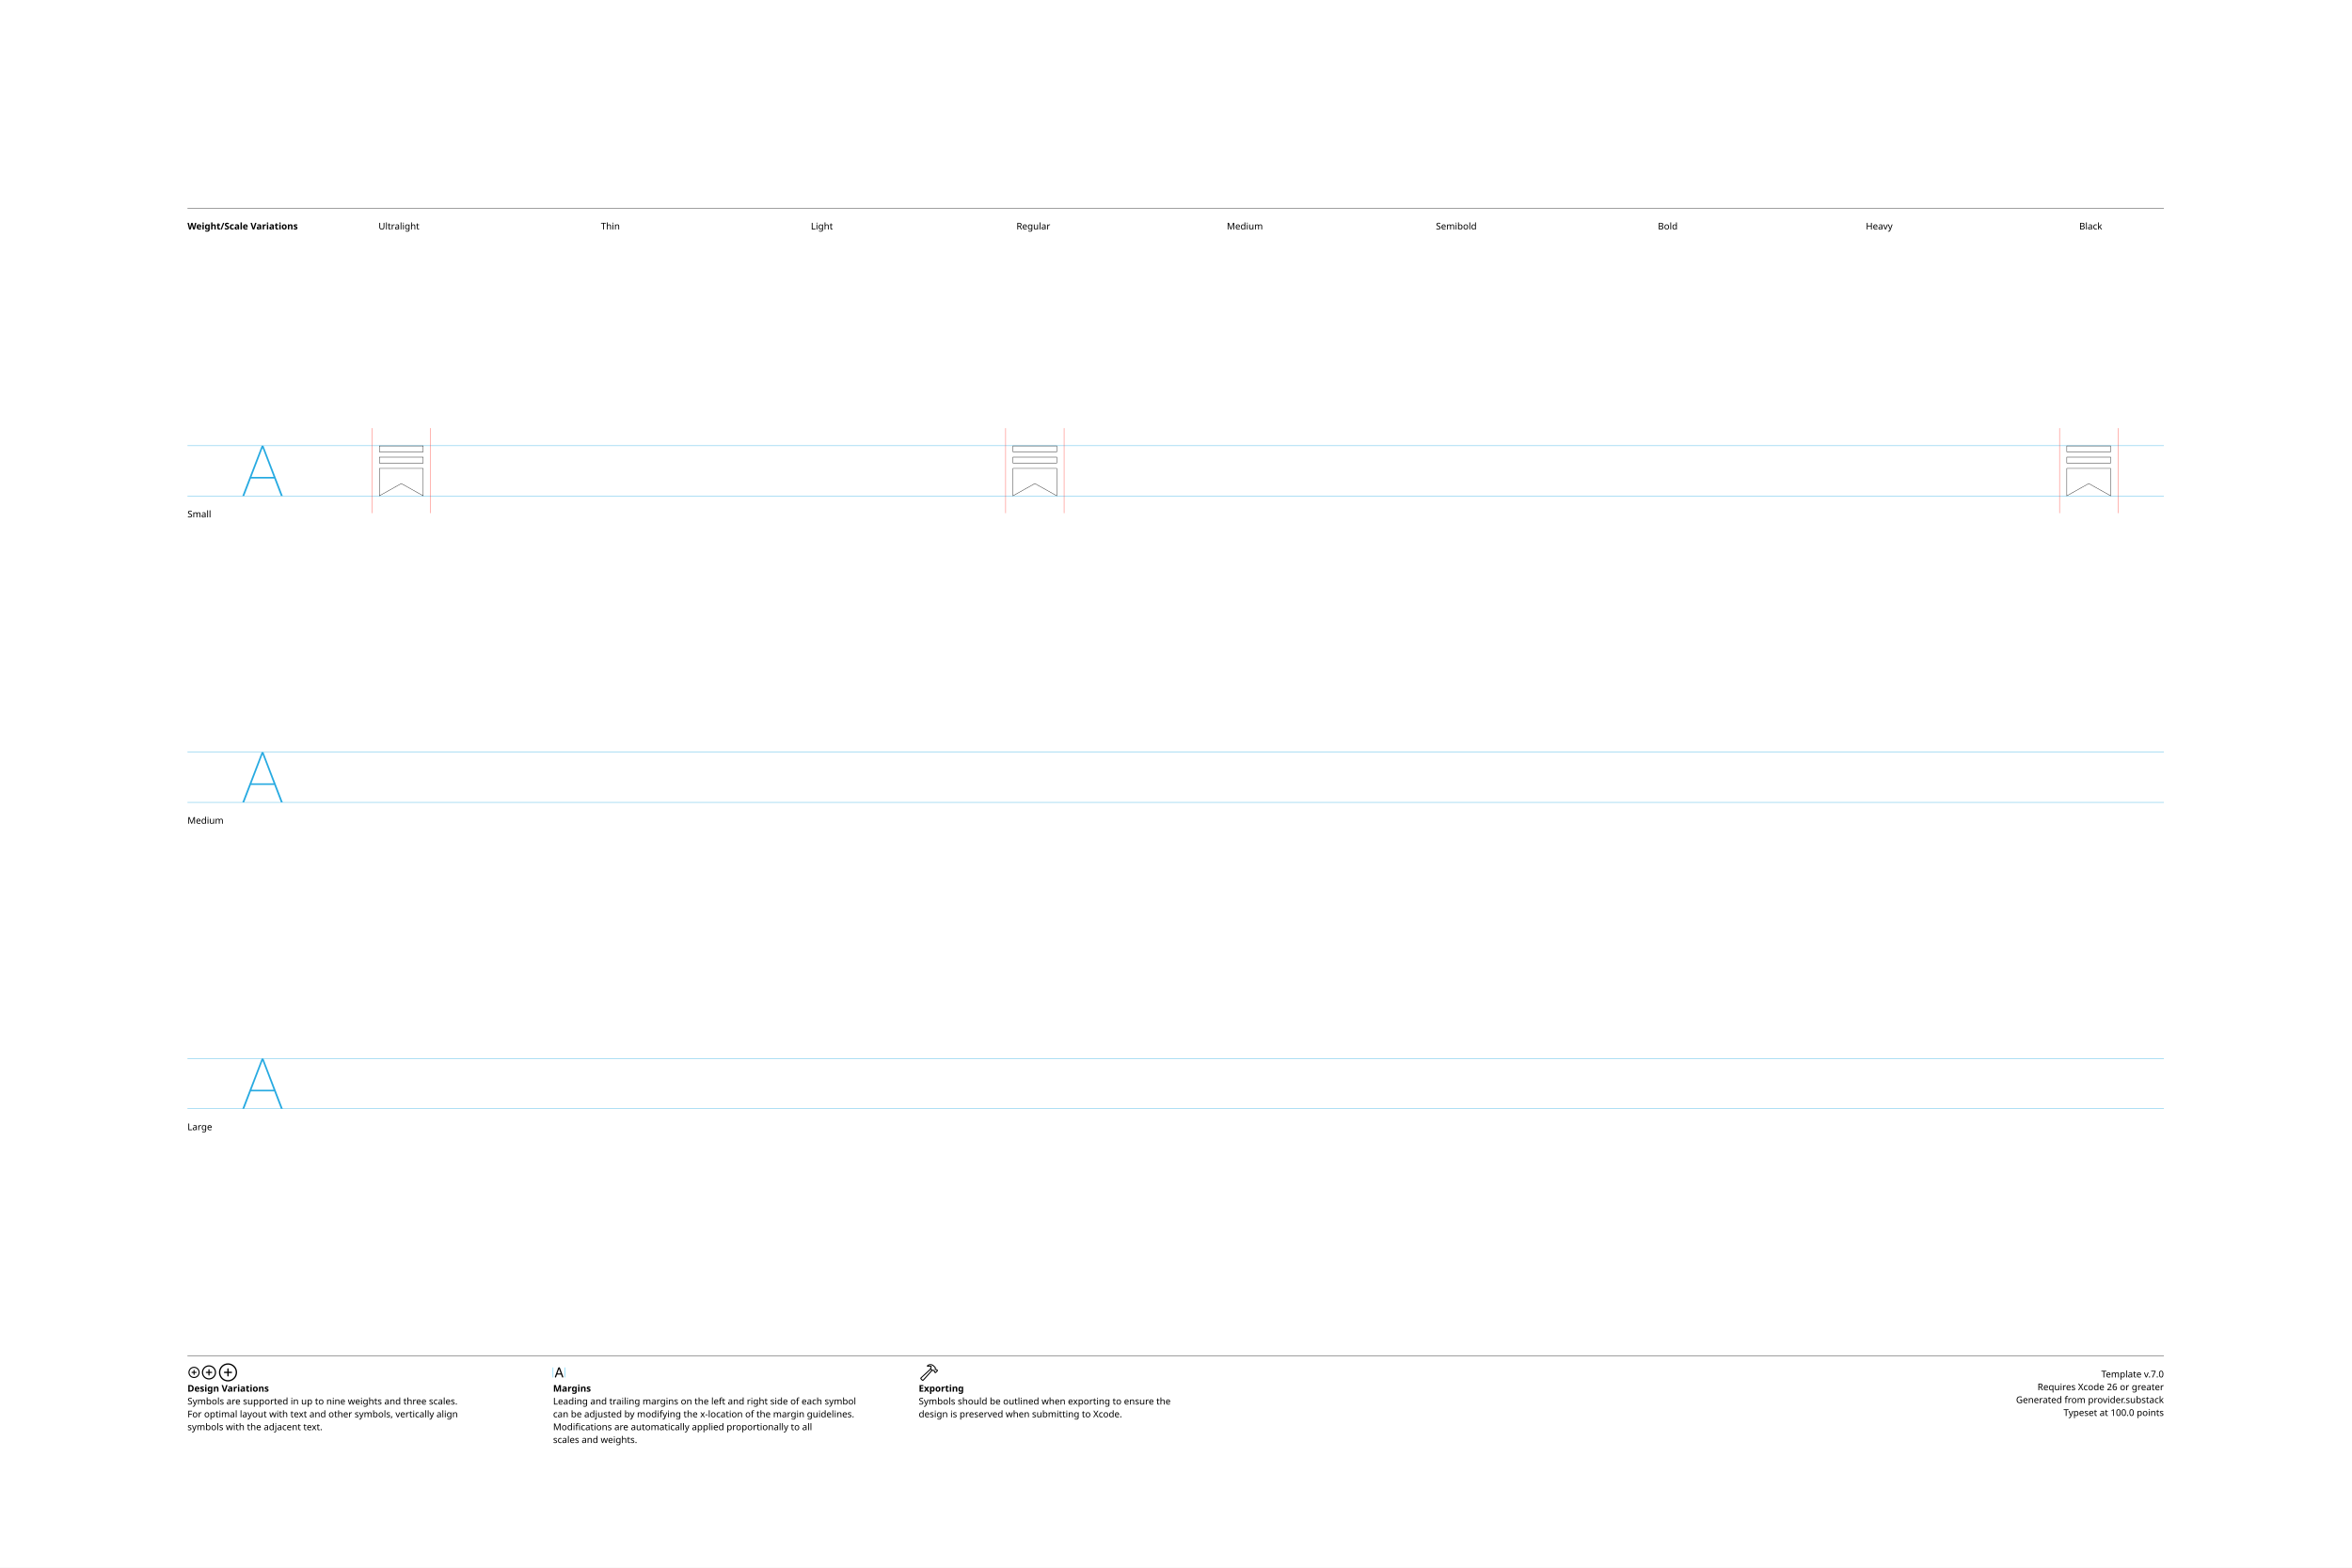
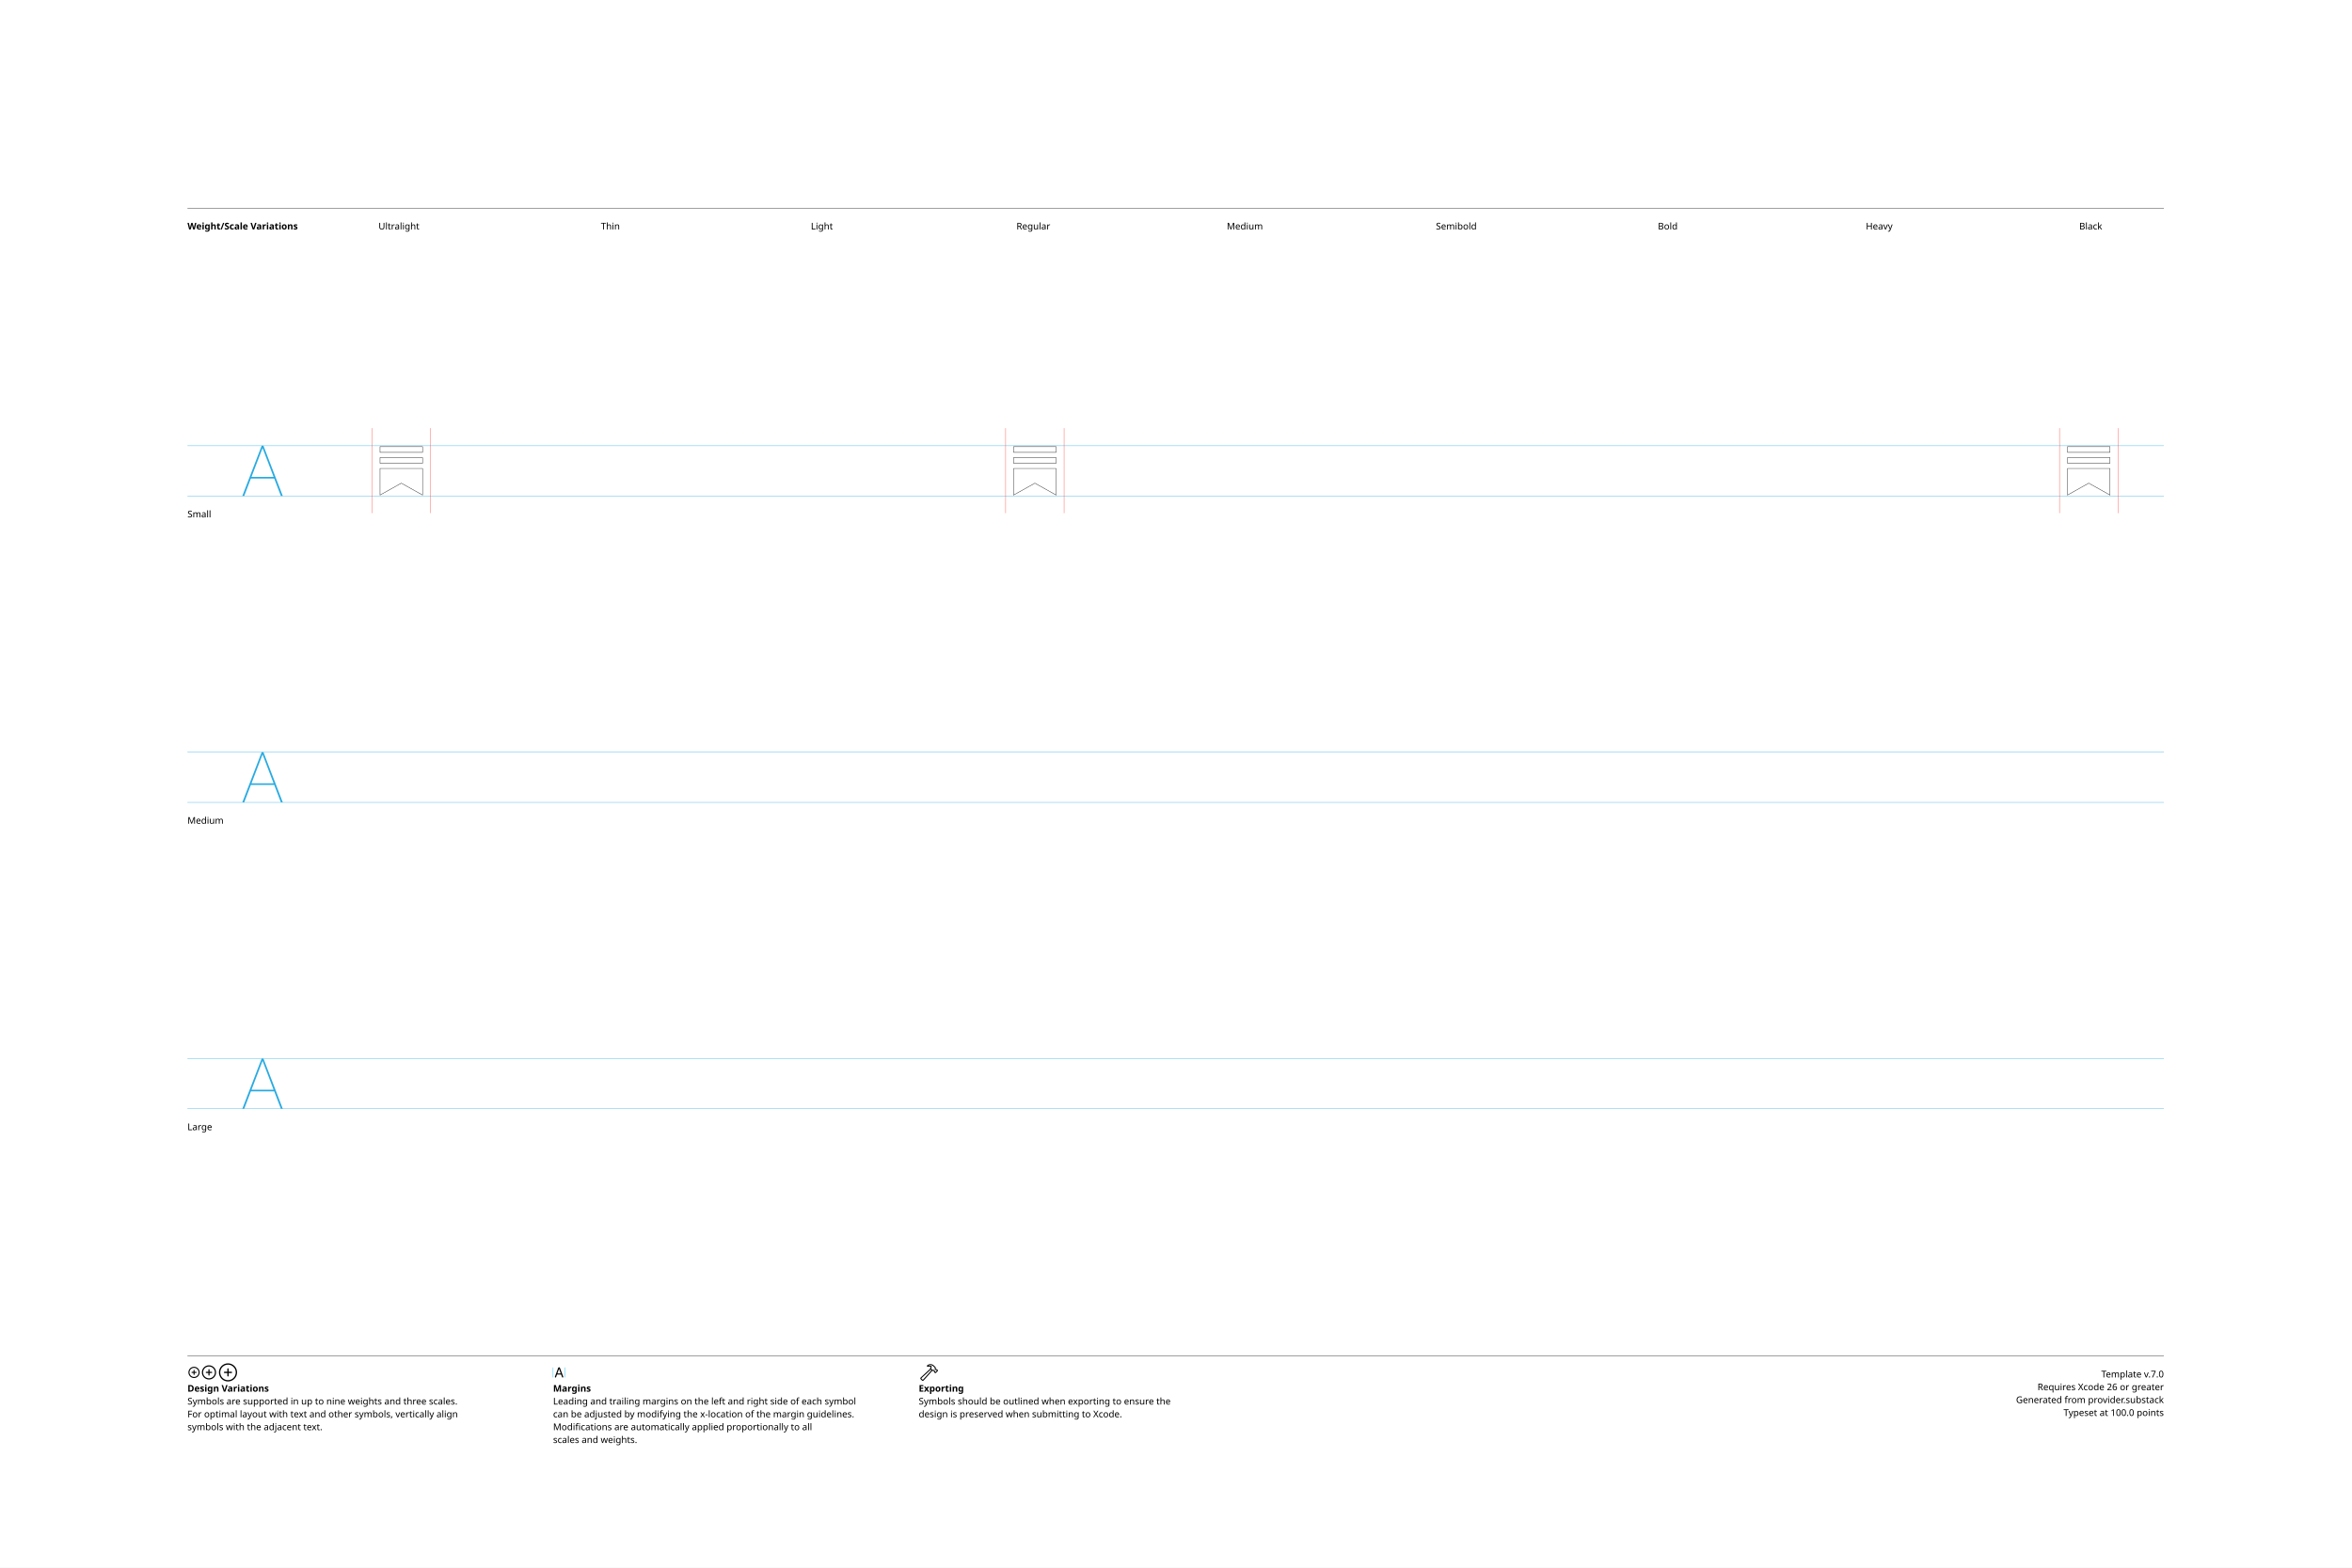
<svg xmlns="http://www.w3.org/2000/svg" version="1.1" viewBox="0 0 3300 2200">
  <style>.defaults {-sfsymbols-variable-value-mode:color;-sfsymbols-draw-reverses-motion-groups:false}

.monochrome-0 {-sfsymbols-motion-group:0}

.multicolor-0:tintColor {-sfsymbols-motion-group:0}

.hierarchical-0:primary {-sfsymbols-motion-group:0}

.SFSymbolsPreviewWireframe {fill:none;opacity:1.0;stroke:black;stroke-width:0.5}
</style>
  <g id="Notes">
    <rect height="2200" id="artboard" style="fill:white;opacity:1" width="3300" x="0" y="0" />
    <line style="fill:none;stroke:black;opacity:1;stroke-width:0.5;" x1="263" x2="3036" y1="292" y2="292" />
    <text style="stroke:none;fill:black;font-family:sans-serif;font-size:13;font-weight:bold;" transform="matrix(1 0 0 1 263 322)">Weight/Scale Variations</text>
    <text style="stroke:none;fill:black;font-family:sans-serif;font-size:13;text-anchor:middle;" transform="matrix(1 0 0 1 559.711 322)">Ultralight</text>
    <text style="stroke:none;fill:black;font-family:sans-serif;font-size:13;text-anchor:middle;" transform="matrix(1 0 0 1 856.422 322)">Thin</text>
    <text style="stroke:none;fill:black;font-family:sans-serif;font-size:13;text-anchor:middle;" transform="matrix(1 0 0 1 1153.13 322)">Light</text>
    <text style="stroke:none;fill:black;font-family:sans-serif;font-size:13;text-anchor:middle;" transform="matrix(1 0 0 1 1449.84 322)">Regular</text>
    <text style="stroke:none;fill:black;font-family:sans-serif;font-size:13;text-anchor:middle;" transform="matrix(1 0 0 1 1746.56 322)">Medium</text>
    <text style="stroke:none;fill:black;font-family:sans-serif;font-size:13;text-anchor:middle;" transform="matrix(1 0 0 1 2043.27 322)">Semibold</text>
    <text style="stroke:none;fill:black;font-family:sans-serif;font-size:13;text-anchor:middle;" transform="matrix(1 0 0 1 2339.98 322)">Bold</text>
    <text style="stroke:none;fill:black;font-family:sans-serif;font-size:13;text-anchor:middle;" transform="matrix(1 0 0 1 2636.69 322)">Heavy</text>
    <text style="stroke:none;fill:black;font-family:sans-serif;font-size:13;text-anchor:middle;" transform="matrix(1 0 0 1 2933.4 322)">Black</text>
    <line style="fill:none;stroke:black;opacity:1;stroke-width:0.5;" x1="263" x2="3036" y1="1903" y2="1903" />
    <g transform="matrix(0.2 0 0 0.2 263 1933)">
      <path d="m46.24 4.15c21.777 0 39.453-17.627 39.453-39.404s-17.676-39.404-39.453-39.404c-21.729 0-39.404 17.627-39.404 39.404s17.676 39.404 39.404 39.404Zm0-7.422c-17.676 0-31.934-14.307-31.934-31.982s14.258-31.982 31.934-31.982 31.982 14.307 31.982 31.982-14.307 31.982-31.982 31.982Zm3.613-17.773v-28.467c0-2.246-1.465-3.76-3.711-3.76-2.148 0-3.613 1.514-3.613 3.76v28.467c0 2.197 1.465 3.711 3.613 3.711 2.246 0 3.711-1.514 3.711-3.711Zm-17.822-10.596h28.418c2.197 0 3.711-1.465 3.711-3.613 0-2.197-1.514-3.711-3.711-3.711h-28.418c-2.246 0-3.76 1.514-3.76 3.711 0 2.148 1.514 3.613 3.76 3.613Z" />
    </g>
    <g transform="matrix(0.2 0 0 0.2 281.506 1933)">
      <path d="m58.545 14.551c27.49 0 49.805-22.314 49.805-49.805s-22.314-49.805-49.805-49.805-49.805 22.314-49.805 49.805 22.314 49.805 49.805 49.805Zm0-8.301c-22.949 0-41.504-18.555-41.504-41.504s18.555-41.504 41.504-41.504 41.504 18.555 41.504 41.504-18.555 41.504-41.504 41.504Zm4.053-23.096v-36.914c0-2.49-1.709-4.199-4.15-4.199-2.393 0-4.053 1.709-4.053 4.199v36.914c0 2.441 1.66 4.15 4.053 4.15 2.441 0 4.15-1.66 4.15-4.15Zm-22.559-14.404h36.963c2.441 0 4.15-1.611 4.15-4.004 0-2.441-1.709-4.15-4.15-4.15h-36.963c-2.49 0-4.15 1.709-4.15 4.15 0 2.393 1.66 4.004 4.15 4.004Z" />
    </g>
    <g transform="matrix(0.2 0 0 0.2 304.924 1933)">
      <path d="m74.853 28.32c35.107 0 63.623-28.467 63.623-63.574s-28.516-63.623-63.623-63.623-63.574 28.516-63.574 63.623 28.467 63.574 63.574 63.574Zm0-9.082c-30.127 0-54.492-24.365-54.492-54.492s24.365-54.492 54.492-54.492 54.492 24.365 54.492 54.492-24.365 54.492-54.492 54.492Zm4.443-30.322v-48.486c0-2.734-1.855-4.639-4.541-4.639-2.588 0-4.443 1.904-4.443 4.639v48.486c0 2.686 1.855 4.59 4.443 4.59 2.686 0 4.541-1.855 4.541-4.59Zm-28.711-19.775h48.486c2.686 0 4.59-1.807 4.59-4.395 0-2.734-1.855-4.59-4.59-4.59h-48.486c-2.734 0-4.59 1.855-4.59 4.59 0 2.588 1.855 4.395 4.59 4.395Z" />
    </g>
    <text style="stroke:none;fill:black;font-family:sans-serif;font-size:13;font-weight:bold;" transform="matrix(1 0 0 1 263 1953)">Design Variations</text>
    <text style="stroke:none;fill:black;font-family:sans-serif;font-size:13;" transform="matrix(1 0 0 1 263 1971)">Symbols are supported in up to nine weights and three scales.</text>
    <text style="stroke:none;fill:black;font-family:sans-serif;font-size:13;" transform="matrix(1 0 0 1 263 1989)">For optimal layout with text and other symbols, vertically align</text>
    <text style="stroke:none;fill:black;font-family:sans-serif;font-size:13;" transform="matrix(1 0 0 1 263 2007)">symbols with the adjacent text.</text>
    <line style="fill:none;stroke:#00AEEF;stroke-width:0.5;opacity:1.0;" x1="776" x2="776" y1="1919" y2="1933" />
    <g transform="matrix(0.2 0 0 0.2 776 1933)">
      <path d="m16.553 0.781c2.588 0 3.857-0.977 4.785-3.711l20.557-57.52h0.244l20.605 57.52c0.928 2.734 2.197 3.711 4.736 3.711 2.588 0 4.248-1.562 4.248-4.004 0-0.83-0.146-1.611-0.537-2.637l-22.9-60.986c-1.123-2.979-3.125-4.492-6.25-4.492-3.027 0-5.078 1.465-6.152 4.443l-22.9 61.084c-0.391 1.025-0.537 1.807-0.537 2.637 0 2.441 1.562 3.955 4.102 3.955Zm10.205-20.947h30.664c2.002 0 3.662-1.66 3.662-3.662 0-2.051-1.66-3.662-3.662-3.662h-30.664c-2.002 0-3.662 1.611-3.662 3.662 0 2.002 1.66 3.662 3.662 3.662Z" />
    </g>
    <line style="fill:none;stroke:#00AEEF;stroke-width:0.5;opacity:1.0;" x1="792.836" x2="792.836" y1="1919" y2="1933" />
    <text style="stroke:none;fill:black;font-family:sans-serif;font-size:13;font-weight:bold;" transform="matrix(1 0 0 1 776 1953)">Margins</text>
    <text style="stroke:none;fill:black;font-family:sans-serif;font-size:13;" transform="matrix(1 0 0 1 776 1971)">Leading and trailing margins on the left and right side of each symbol</text>
    <text style="stroke:none;fill:black;font-family:sans-serif;font-size:13;" transform="matrix(1 0 0 1 776 1989)">can be adjusted by modifying the x-location of the margin guidelines.</text>
    <text style="stroke:none;fill:black;font-family:sans-serif;font-size:13;" transform="matrix(1 0 0 1 776 2007)">Modifications are automatically applied proportionally to all</text>
    <text style="stroke:none;fill:black;font-family:sans-serif;font-size:13;" transform="matrix(1 0 0 1 776 2025)">scales and weights.</text>
    <g transform="matrix(0.2 0 0 0.2 1289 1933)">
      <path d="m14.209 13.135 7.861 7.861c4.297 4.395 9.326 4.102 13.867-1.025l60.693-68.213-4.883-4.883-60.254 67.676c-1.807 1.953-3.467 2.441-5.811 0.098l-5.176-5.127c-2.295-2.295-1.807-3.955 0.195-5.811l67.481-62.158-4.883-4.834-68.066 62.598c-4.98 4.59-5.322 9.473-1.025 13.818Zm44.873-97.461c-2.051 2.002-2.246 4.883-1.074 6.787 1.123 1.807 3.467 3.027 6.592 2.246 5.859-1.66 12.598-2.393 18.896 0.928l-2.686 7.129c-1.611 4.004-0.732 6.885 1.709 9.424l10.254 10.303c2.344 2.393 4.541 2.441 7.08 1.953l4.443-0.732 2.588 2.539-0.195 2.246c-0.098 2.295 0.537 4.297 2.783 6.494l3.369 3.32c2.295 2.295 5.518 2.49 7.812 0.195l12.988-13.037c2.295-2.344 2.148-5.371-0.195-7.666l-3.418-3.418c-2.197-2.197-4.053-3.027-6.348-2.881l-2.344 0.244-2.441-2.441 1.025-4.688c0.635-2.734-0.244-4.98-2.881-7.617l-11.279-11.182c-12.94-12.842-35.596-11.035-46.68-0.146Zm7.08 2.051c8.789-6.396 25.977-5.664 33.691 1.953l12.305 12.207c1.025 1.025 1.221 1.807 0.928 3.32l-1.465 6.641 6.738 6.689 4.395-0.244c1.123-0.049 1.514 0.049 2.344 0.879l2.539 2.49-10.84 10.84-2.49-2.49c-0.83-0.879-0.977-1.221-0.928-2.393l0.293-4.346-6.689-6.738-6.836 1.172c-1.416 0.293-2.051 0.195-3.174-0.879l-8.936-8.887c-1.074-1.025-1.172-1.709-0.488-3.369l4.59-11.475c-6.104-6.348-17.041-7.52-25.586-4.59-0.684 0.244-0.928-0.391-0.391-0.781Z" />
    </g>
    <text style="stroke:none;fill:black;font-family:sans-serif;font-size:13;font-weight:bold;" transform="matrix(1 0 0 1 1289 1953)">Exporting</text>
    <text style="stroke:none;fill:black;font-family:sans-serif;font-size:13;" transform="matrix(1 0 0 1 1289 1971)">Symbols should be outlined when exporting to ensure the</text>
    <text style="stroke:none;fill:black;font-family:sans-serif;font-size:13;" transform="matrix(1 0 0 1 1289 1989)">design is preserved when submitting to Xcode.</text>
    <text id="template-version" style="stroke:none;fill:black;font-family:sans-serif;font-size:13;text-anchor:end;" transform="matrix(1 0 0 1 3036 1933)">Template v.7.0</text>
    <text style="stroke:none;fill:black;font-family:sans-serif;font-size:13;text-anchor:end;" transform="matrix(1 0 0 1 3036 1951)">Requires Xcode 26 or greater</text>
    <text id="descriptive-name" style="stroke:none;fill:black;font-family:sans-serif;font-size:13;text-anchor:end;" transform="matrix(1 0 0 1 3036 1969)">Generated from provider.substack</text>
    <text style="stroke:none;fill:black;font-family:sans-serif;font-size:13;text-anchor:end;" transform="matrix(1 0 0 1 3036 1987)">Typeset at 100.0 points</text>
    <text style="stroke:none;fill:black;font-family:sans-serif;font-size:13;" transform="matrix(1 0 0 1 263 726)">Small</text>
    <text style="stroke:none;fill:black;font-family:sans-serif;font-size:13;" transform="matrix(1 0 0 1 263 1156)">Medium</text>
    <text style="stroke:none;fill:black;font-family:sans-serif;font-size:13;" transform="matrix(1 0 0 1 263 1586)">Large</text>
  </g>
  <g id="Guides">
    <g id="H-reference" style="fill:#27AAE1;stroke:none;" transform="matrix(1 0 0 1 339 696)">
      <path d="M0.994 0L3.638 0L29.328-67.132L30.03-67.132L30.03-70.459L28.123-70.459ZM11.688-24.48L46.981-24.48L46.231-26.729L12.438-26.729ZM55.12 0L57.764 0L30.638-70.459L29.433-70.459L29.433-67.132Z" />
    </g>
    <line id="Baseline-S" style="fill:none;stroke:#27AAE1;opacity:1;stroke-width:0.5;" x1="263" x2="3036" y1="696" y2="696" />
    <line id="Capline-S" style="fill:none;stroke:#27AAE1;opacity:1;stroke-width:0.5;" x1="263" x2="3036" y1="625.541" y2="625.541" />
    <g id="H-reference" style="fill:#27AAE1;stroke:none;" transform="matrix(1 0 0 1 339 1126)">
      <path d="M0.994 0L3.638 0L29.328-67.132L30.03-67.132L30.03-70.459L28.123-70.459ZM11.688-24.48L46.981-24.48L46.231-26.729L12.438-26.729ZM55.12 0L57.764 0L30.638-70.459L29.433-70.459L29.433-67.132Z" />
    </g>
    <line id="Baseline-M" style="fill:none;stroke:#27AAE1;opacity:1;stroke-width:0.5;" x1="263" x2="3036" y1="1126" y2="1126" />
    <line id="Capline-M" style="fill:none;stroke:#27AAE1;opacity:1;stroke-width:0.5;" x1="263" x2="3036" y1="1055.54" y2="1055.54" />
    <g id="H-reference" style="fill:#27AAE1;stroke:none;" transform="matrix(1 0 0 1 339 1556)">
      <path d="M0.994 0L3.638 0L29.328-67.132L30.03-67.132L30.03-70.459L28.123-70.459ZM11.688-24.48L46.981-24.48L46.231-26.729L12.438-26.729ZM55.12 0L57.764 0L30.638-70.459L29.433-70.459L29.433-67.132Z" />
    </g>
    <line id="Baseline-L" style="fill:none;stroke:#27AAE1;opacity:1;stroke-width:0.5;" x1="263" x2="3036" y1="1556" y2="1556" />
    <line id="Capline-L" style="fill:none;stroke:#27AAE1;opacity:1;stroke-width:0.5;" x1="263" x2="3036" y1="1485.54" y2="1485.54" />
    <line id="left-margin-Ultralight-S" style="fill:none;stroke:#FF3B30;stroke-width:0.5;opacity:1.0;" x1="522.047" x2="522.047" y1="600.785" y2="720.121" />
    <line id="right-margin-Ultralight-S" style="fill:none;stroke:#FF3B30;stroke-width:0.5;opacity:1.0;" x1="604.047" x2="604.047" y1="600.785" y2="720.121" />
    <line id="left-margin-Regular-S" style="fill:none;stroke:#FF3B30;stroke-width:0.5;opacity:1.0;" x1="1410.980" x2="1410.980" y1="600.785" y2="720.121" />
    <line id="right-margin-Regular-S" style="fill:none;stroke:#FF3B30;stroke-width:0.5;opacity:1.0;" x1="1492.980" x2="1492.980" y1="600.785" y2="720.121" />
    <line id="left-margin-Black-S" style="fill:none;stroke:#FF3B30;stroke-width:0.5;opacity:1.0;" x1="2889.630" x2="2889.630" y1="600.785" y2="720.121" />
    <line id="right-margin-Black-S" style="fill:none;stroke:#FF3B30;stroke-width:0.5;opacity:1.0;" x1="2971.630" x2="2971.630" y1="600.785" y2="720.121" />
  </g>
  <g id="Symbols">
    <g id="Ultralight-S" transform="matrix(1 0 0 1 522.047 696)">
-       <path class="monochrome-0 multicolor-0:tintColor hierarchical-0:primary SFSymbolsPreviewWireframe" d="M 71.739 -46.19 H 10.258 V -54.462 h 61.483 v 8.272 zM 10.258 -38.694 V -0.23 L 41 -17.409 71.742 -0.23 V -38.694 H 10.258 zM 71.742 -70.23 H 10.258 v 8.272 h 61.483 V -70.23 z" />
+       <path class="monochrome-0 multicolor-0:tintColor hierarchical-0:primary SFSymbolsPreviewWireframe" d="M 70.817 -45.861 H 11.181 V -53.885 h 59.639 v 8.024 z M 11.181 -38.591 V -1.28 L 41 -17.943 70.819 -1.28 V -38.591 H 11.181 z M 70.819 -69.18 H 11.181 v 8.024 h 59.639 V -69.18 z" />
    </g>
    <g id="Regular-S" transform="matrix(1 0 0 1 1410.98 696)">
-       <path class="monochrome-0 multicolor-0:tintColor hierarchical-0:primary SFSymbolsPreviewWireframe" d="M 71.739 -46.19 H 10.258 V -54.462 h 61.483 v 8.272 zM 10.258 -38.694 V -0.23 L 41 -17.409 71.742 -0.23 V -38.694 H 10.258 zM 71.742 -70.23 H 10.258 v 8.272 h 61.483 V -70.23 z" />
+       <path class="monochrome-0 multicolor-0:tintColor hierarchical-0:primary SFSymbolsPreviewWireframe" d="M 70.817 -45.861 H 11.181 V -53.885 h 59.639 v 8.024 z M 11.181 -38.591 V -1.28 L 41 -17.943 70.819 -1.28 V -38.591 H 11.181 z M 70.819 -69.18 H 11.181 v 8.024 h 59.639 V -69.18 z" />
    </g>
    <g id="Black-S" transform="matrix(1 0 0 1 2889.63 696)">
-       <path class="monochrome-0 multicolor-0:tintColor hierarchical-0:primary SFSymbolsPreviewWireframe" d="M 71.739 -46.19 H 10.258 V -54.462 h 61.483 v 8.272 zM 10.258 -38.694 V -0.23 L 41 -17.409 71.742 -0.23 V -38.694 H 10.258 zM 71.742 -70.23 H 10.258 v 8.272 h 61.483 V -70.23 z" />
+       <path class="monochrome-0 multicolor-0:tintColor hierarchical-0:primary SFSymbolsPreviewWireframe" d="M 70.817 -45.861 H 11.181 V -53.885 h 59.639 v 8.024 z M 11.181 -38.591 V -1.28 L 41 -17.943 70.819 -1.28 V -38.591 H 11.181 z M 70.819 -69.18 H 11.181 v 8.024 h 59.639 V -69.18 z" />
    </g>
  </g>
</svg>
